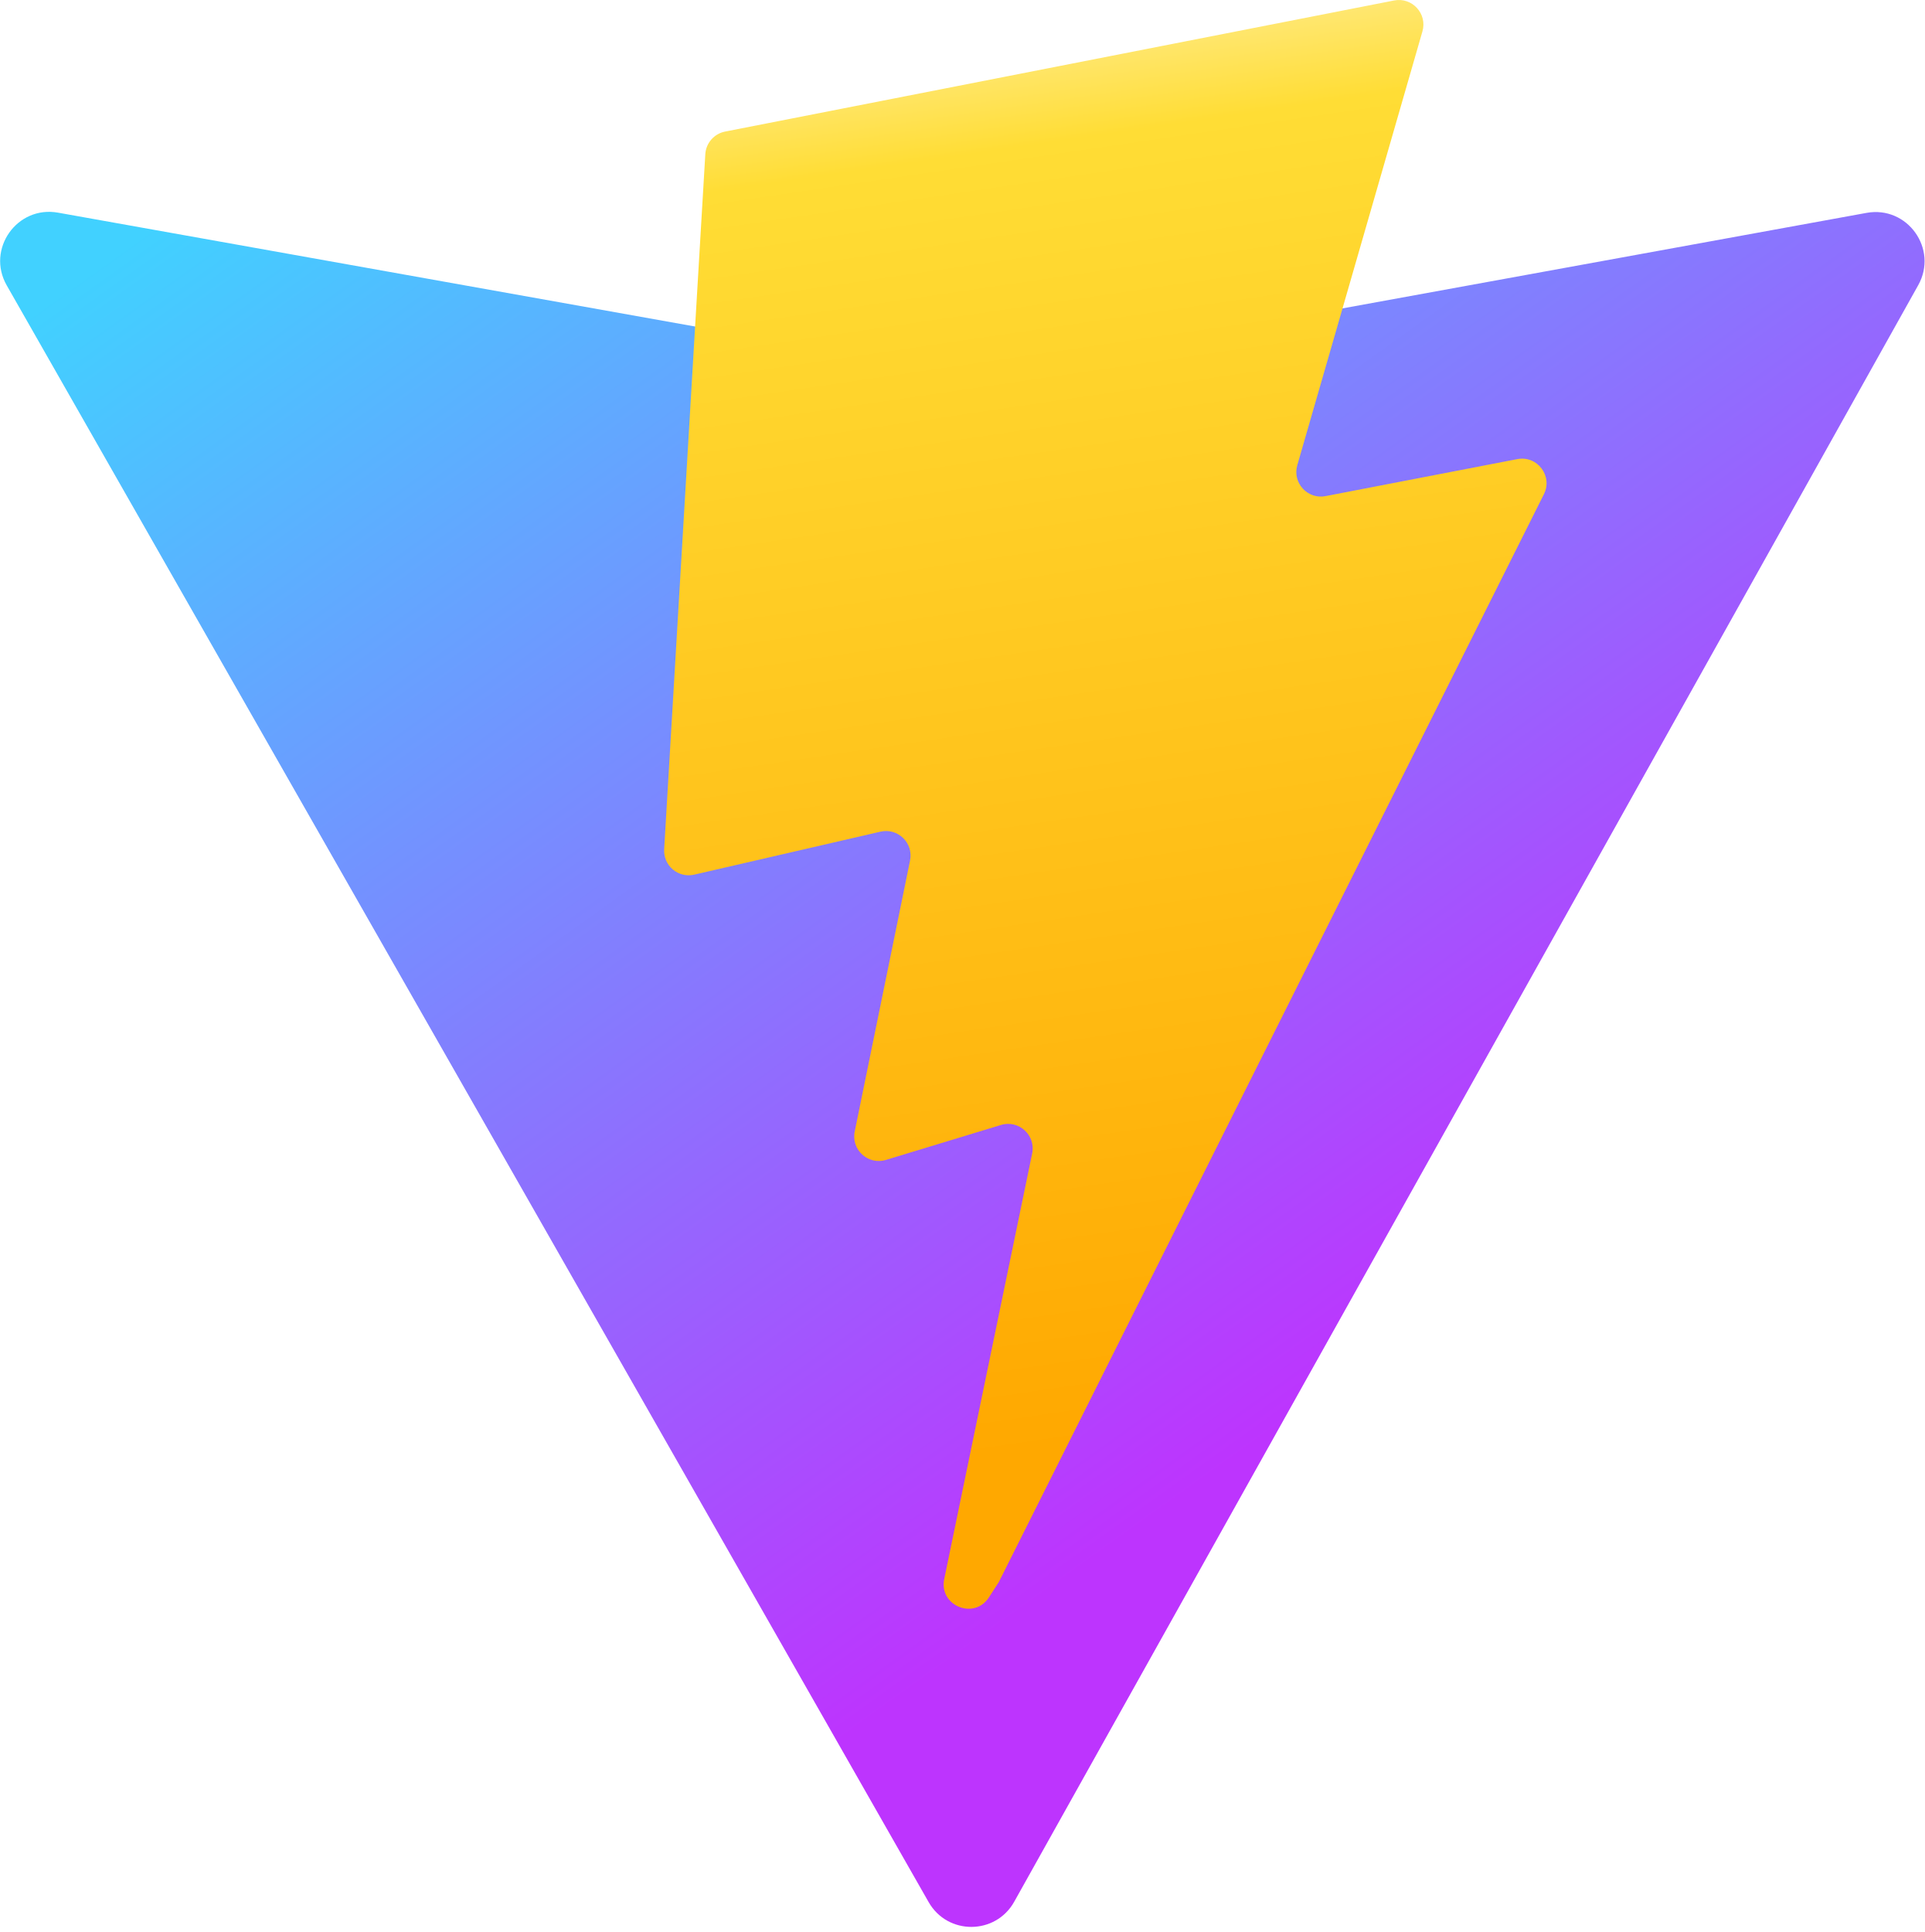
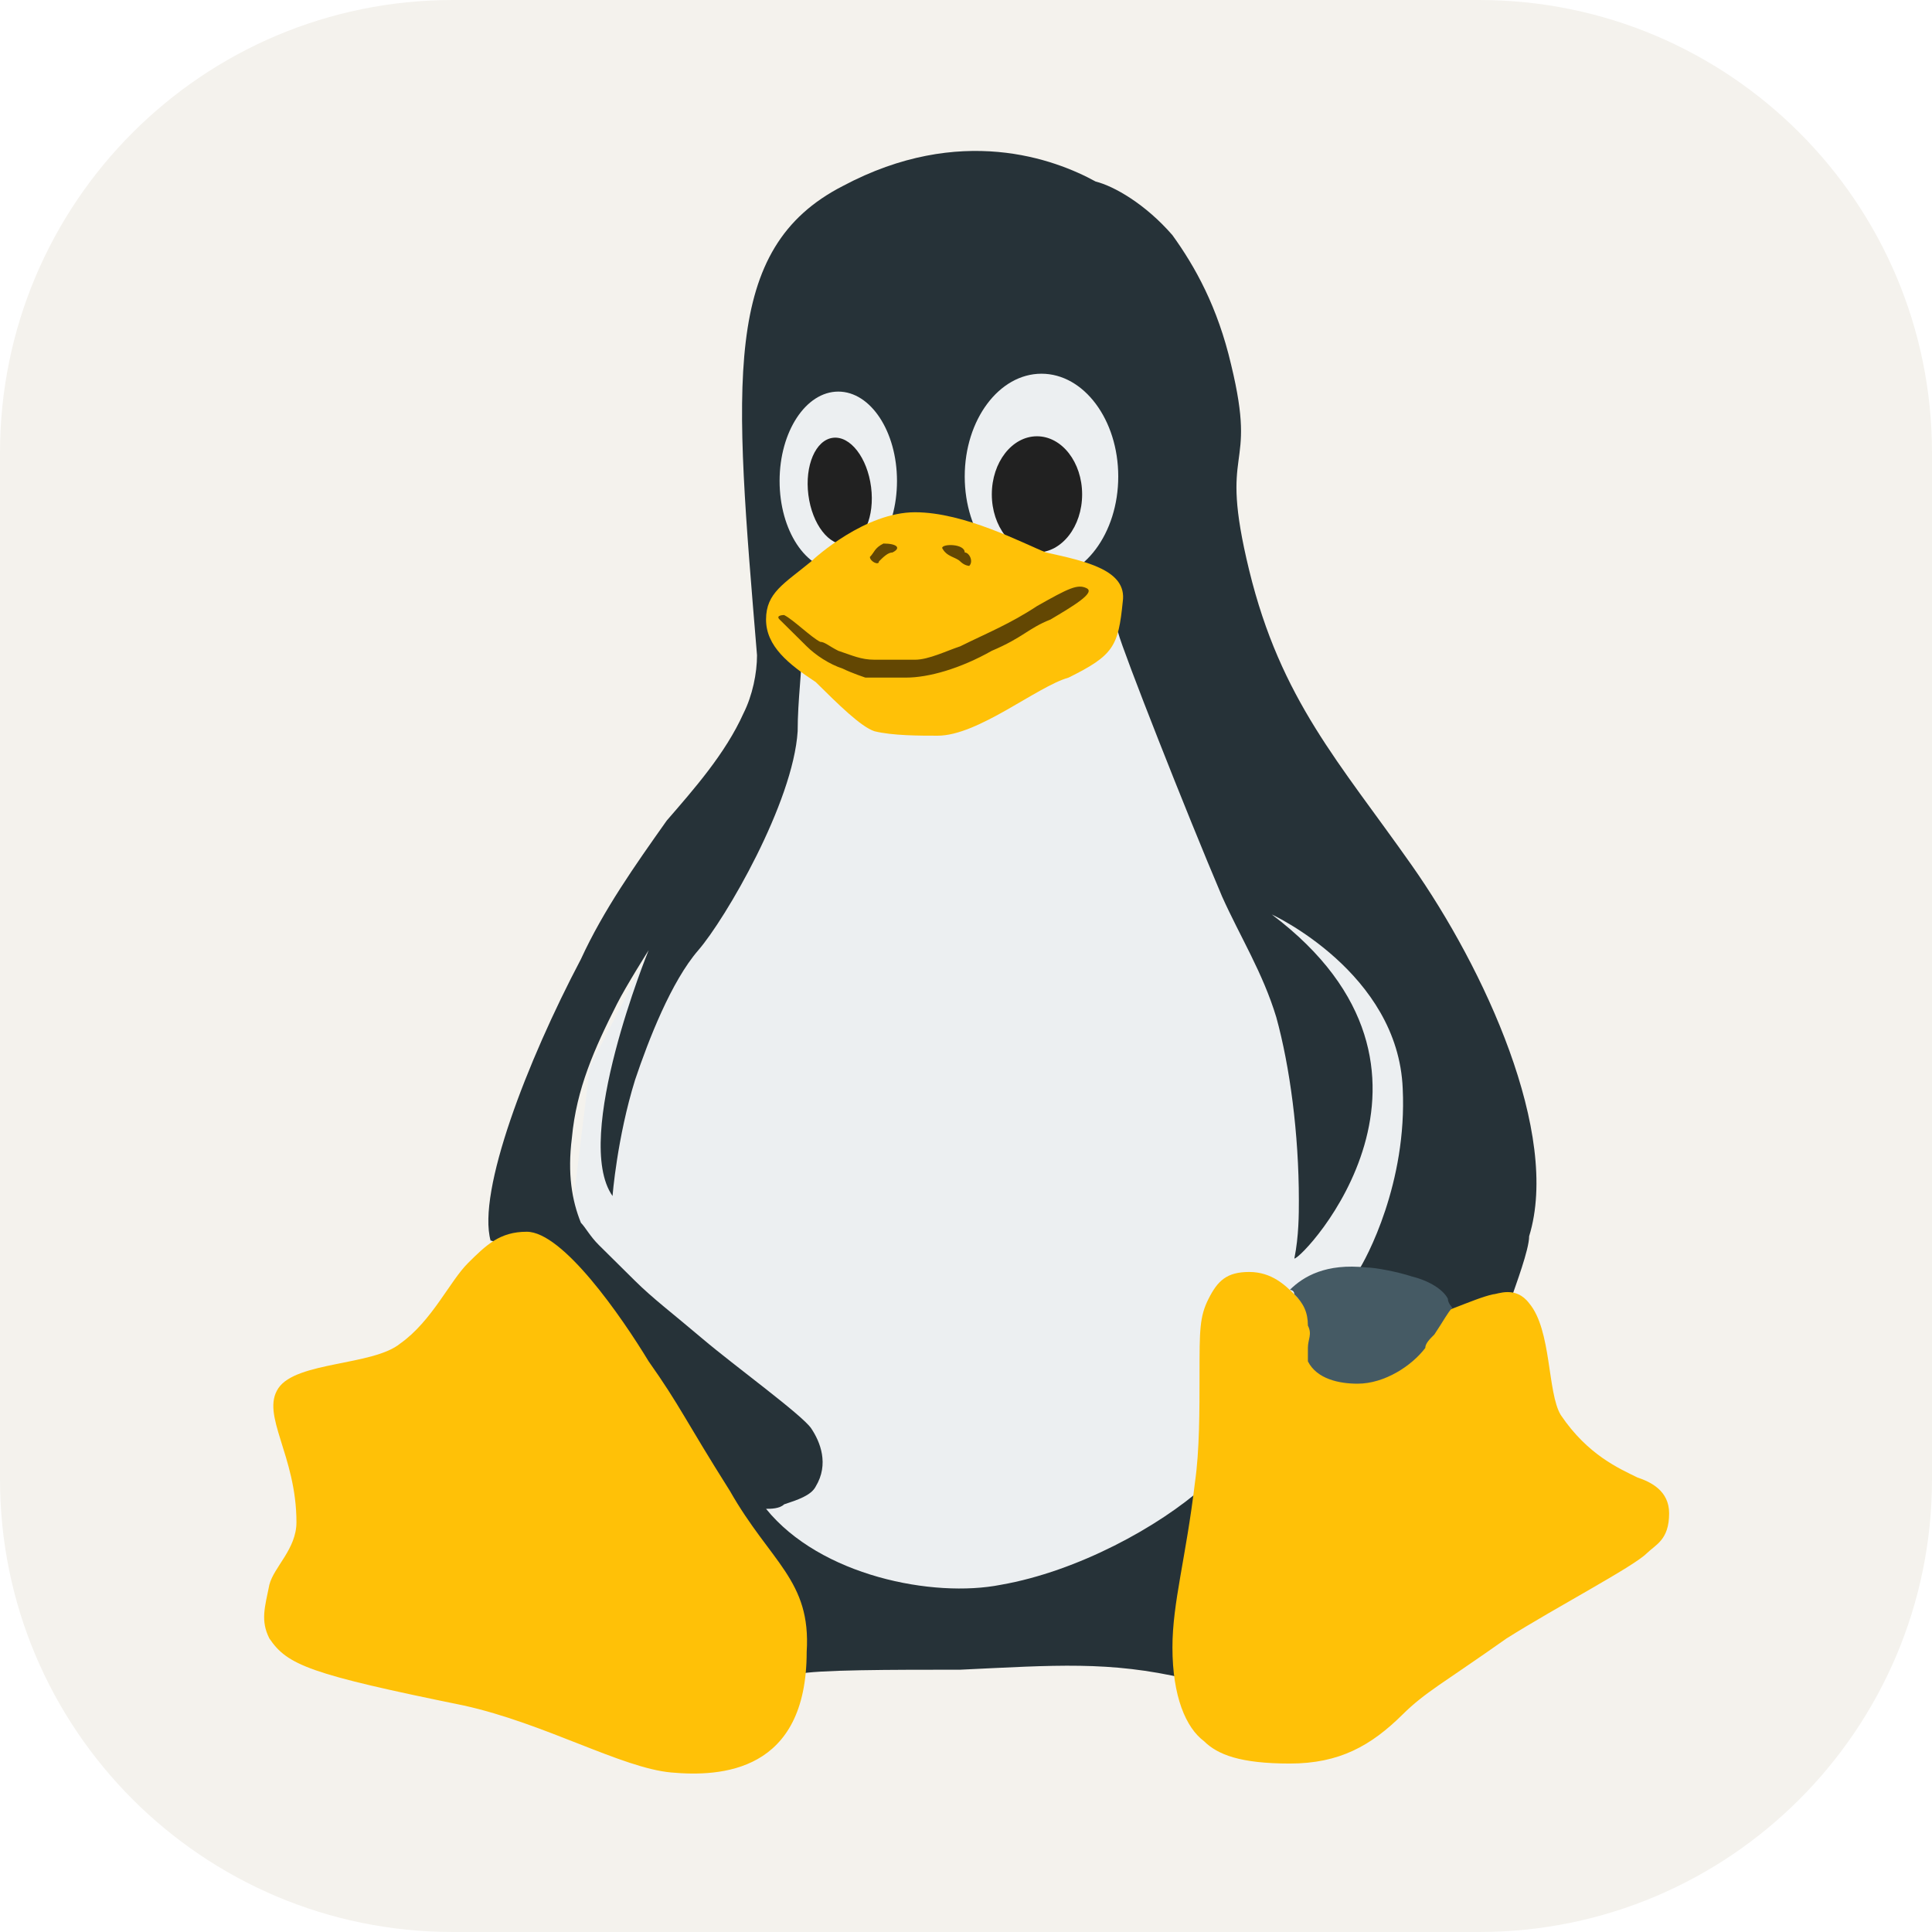
- <svg xmlns="http://www.w3.org/2000/svg" aria-hidden="true" role="img" class="iconify iconify--logos" width="31.88" height="32" preserveAspectRatio="xMidYMid meet" viewBox="0 0 256 257">
-   <defs>
-     <linearGradient id="IconifyId1813088fe1fbc01fb466" x1="-.828%" x2="57.636%" y1="7.652%" y2="78.411%">
-       <stop offset="0%" stop-color="#41D1FF" />
-       <stop offset="100%" stop-color="#BD34FE" />
-     </linearGradient>
-     <linearGradient id="IconifyId1813088fe1fbc01fb467" x1="43.376%" x2="50.316%" y1="2.242%" y2="89.03%">
-       <stop offset="0%" stop-color="#FFEA83" />
-       <stop offset="8.333%" stop-color="#FFDD35" />
-       <stop offset="100%" stop-color="#FFA800" />
-     </linearGradient>
-   </defs>
-   <path fill="url(#IconifyId1813088fe1fbc01fb466)" d="M255.153 37.938L134.897 252.976c-2.483 4.44-8.862 4.466-11.382.048L.875 37.958c-2.746-4.814 1.371-10.646 6.827-9.67l120.385 21.517a6.537 6.537 0 0 0 2.322-.004l117.867-21.483c5.438-.991 9.574 4.796 6.877 9.62Z" />
-   <path fill="url(#IconifyId1813088fe1fbc01fb467)" d="M185.432.063L96.44 17.501a3.268 3.268 0 0 0-2.634 3.014l-5.474 92.456a3.268 3.268 0 0 0 3.997 3.378l24.777-5.718c2.318-.535 4.413 1.507 3.936 3.838l-7.361 36.047c-.495 2.426 1.782 4.5 4.151 3.78l15.304-4.649c2.372-.72 4.652 1.36 4.15 3.788l-11.698 56.621c-.732 3.542 3.979 5.473 5.943 2.437l1.313-2.028l72.516-144.72c1.215-2.423-.88-5.186-3.54-4.672l-25.505 4.922c-2.396.462-4.435-1.77-3.759-4.114l16.646-57.705c.677-2.35-1.37-4.583-3.769-4.113Z" />
+ <svg xmlns="http://www.w3.org/2000/svg" width="512" height="512" viewBox="0 0 256 256">
+   <g fill="none">
+     <rect width="256" height="256" fill="#F4F2ED" rx="60" />
+     <path fill="#ECEFF1" d="m85.95 199.926l24.53 13.62h37.096l34.702-26.055l15.556-40.859l-35.899-43.227l-10.171-24.278l-49.66 1.776l.598 13.62l-9.573 17.764l-14.958 29.016l-2.991 24.278l10.77 34.345Z" />
+     <path fill="#263238" d="M187.064 114.656c-9.573-13.62-17.351-21.91-21.539-39.082c-4.188-17.173 1.197-12.435-2.393-27.24c-1.795-7.697-4.787-13.027-7.778-17.172c-3.59-4.145-7.778-6.514-10.172-7.106c-5.384-2.96-17.949-7.698-33.505.592c-16.155 8.29-14.36 26.055-11.368 62.177c0 2.368-.599 5.33-1.795 7.698c-2.393 5.33-6.582 10.066-10.171 14.212c-4.189 5.921-8.377 11.843-11.368 18.356c-7.18 13.62-13.762 30.792-11.967 37.306c2.992-.592 40.686 56.255 40.686 57.439c2.393-.592 12.564-.592 21.539-.592c12.565-.592 19.744-1.184 29.916 1.184c0-1.776-.599-3.553-.599-5.329c0-3.553.599-6.514 1.197-10.659c.598-2.961 1.197-5.921 1.795-9.474c-5.983 5.329-16.753 11.251-26.924 13.027c-8.975 1.776-23.933-1.184-31.113-10.067c.599 0 1.795 0 2.394-.592c1.795-.592 3.59-1.184 4.188-2.368c1.795-2.961.598-5.922-.598-7.698c-1.197-1.777-10.172-8.291-14.36-11.843c-4.188-3.553-6.581-5.33-8.975-7.698l-4.786-4.738c-1.197-1.184-1.795-2.368-2.393-2.961c-1.197-2.96-1.795-6.513-1.197-11.25c.598-6.514 2.991-11.844 5.983-17.765c1.197-2.369 4.188-7.106 4.188-7.106s-10.171 24.871-4.786 32.569c0 0 .598-7.698 2.991-15.396c1.795-5.33 4.787-13.028 8.377-17.173c3.59-4.145 12.564-19.541 13.163-29.016c0-4.145.598-8.29.598-11.25c-2.393-2.37 39.489-8.29 41.882-1.777c.598 2.369 8.975 23.686 13.761 34.937c2.393 5.33 5.385 10.067 7.18 15.988c1.795 6.514 2.991 15.396 2.991 24.279c0 1.776 0 4.737-.598 7.698c1.197 0 24.531-24.871-2.991-45.596c0 0 16.752 7.698 17.351 23.094c.598 12.435-4.787 22.502-5.983 24.278c.598 0 12.564 5.33 13.162 5.33c2.394 0 7.18-1.777 7.18-1.777c.599-1.776 2.393-6.514 2.393-8.29c4.189-13.62-5.983-35.529-15.556-49.149Z" />
+     <path fill="#ECEFF1" d="M111.078 75.574c4.296 0 7.778-5.303 7.778-11.843c0-6.541-3.482-11.843-7.778-11.843c-4.295 0-7.778 5.302-7.778 11.843c0 6.54 3.483 11.843 7.778 11.843Zm26.924 1.184c5.618 0 10.172-6.098 10.172-13.62c0-7.521-4.554-13.619-10.172-13.619c-5.617 0-10.171 6.098-10.171 13.62c0 7.521 4.554 13.62 10.171 13.62Z" />
+     <path fill="#212121" d="M115.424 64.541c-.497-3.893-2.761-6.817-5.056-6.53c-2.294.287-3.752 3.676-3.254 7.57c.497 3.893 2.76 6.817 5.055 6.53c2.295-.288 3.752-3.677 3.255-7.57Zm21.981 8.664c3.304 0 5.983-3.446 5.983-7.698c0-4.251-2.679-7.698-5.983-7.698c-3.305 0-5.984 3.447-5.984 7.698c0 4.252 2.679 7.698 5.984 7.698Z" />
+     <path fill="#FFC107" d="M216.98 195.781c-2.393-1.184-6.582-2.961-10.172-8.29c-1.794-2.961-1.196-11.251-4.188-14.804c-1.795-2.368-4.188-1.184-4.786-1.184c-5.385 1.184-17.95 9.474-26.326 0c-1.197-1.184-2.992-2.961-5.983-2.961c-2.992 0-4.188 1.184-5.385 3.553c-1.197 2.369-1.197 4.145-1.197 10.067c0 4.737 0 10.066-.598 14.211c-1.197 10.067-2.991 15.989-2.991 21.91c0 6.514 1.794 10.659 4.188 12.435c1.795 1.777 4.786 2.961 11.368 2.961c6.581 0 10.769-2.368 14.958-6.514c2.991-2.96 5.384-4.145 13.761-10.066c6.581-4.145 16.753-9.475 18.547-11.251c1.197-1.184 2.992-1.777 2.992-5.33c0-2.96-2.393-4.145-4.188-4.737Zm-120.261 1.777c-5.983-9.475-6.582-11.251-10.77-17.173c-3.59-5.921-11.368-17.172-16.154-17.172c-3.59 0-5.385 1.776-7.778 4.145c-2.394 2.368-4.787 7.698-8.975 10.659c-3.59 2.96-13.761 2.368-16.154 5.921c-2.394 3.553 2.393 8.883 2.393 17.765c0 3.553-2.992 5.921-3.59 8.29c-.598 2.961-1.197 4.737 0 7.106c2.393 3.553 5.385 4.737 25.727 8.882c10.77 2.369 20.941 8.29 27.523 8.883c6.581.592 17.949 0 17.949-15.989c.599-9.474-4.786-11.843-10.171-21.317Zm11.368-107.18c-3.59-2.369-6.582-4.738-6.582-8.29c0-3.553 2.394-4.738 5.984-7.698c.598-.593 7.179-6.514 13.761-6.514c6.581 0 14.359 4.145 17.351 5.33c5.385 1.183 10.769 2.368 10.171 6.513c-.598 5.921-1.196 7.106-7.18 10.067c-4.188 1.184-11.966 7.698-17.351 7.698c-2.393 0-5.983 0-8.376-.593c-1.795-.592-4.787-3.553-7.778-6.513Z" />
+     <path fill="#634703" d="M106.89 85.64c1.197 1.185 2.992 2.37 4.787 2.961c1.196.592 2.991 1.185 2.991 1.185h5.385c2.992 0 7.18-1.185 11.368-3.553c4.188-1.777 4.787-2.961 7.778-4.145c2.992-1.777 5.983-3.553 4.787-4.145c-1.197-.593-2.394 0-6.582 2.368c-3.59 2.369-6.581 3.553-10.171 5.33c-1.795.592-4.188 1.776-5.983 1.776h-5.385c-1.795 0-2.992-.592-4.787-1.184c-1.196-.593-1.795-1.185-2.393-1.185c-1.196-.592-3.59-2.96-4.786-3.553c0 0-1.197 0-.599.593l3.59 3.553Zm17.95-13.027c.598 1.184 1.795 1.184 2.393 1.776c.598.593 1.197.593 1.197.593c.598-.593 0-1.777-.599-1.777c0-1.184-2.991-1.184-2.991-.592Zm-9.573 1.184c0 .593 1.196 1.185 1.196.593c.599-.593 1.197-1.185 1.795-1.185c1.197-.592.598-1.184-1.196-1.184c-1.197.592-1.197 1.184-1.795 1.776Z" />
+     <path fill="#455A64" d="M173.303 178.609v1.776c1.197 2.369 4.188 2.961 6.581 2.961c3.59 0 7.18-2.369 8.975-4.737c0-.592.598-1.185 1.197-1.777c1.196-1.776 1.795-2.96 2.393-3.553c0 0-.598-.592-.598-1.184c-.599-1.184-2.394-2.369-4.787-2.961c-1.795-.592-4.786-1.184-5.983-1.184c-5.385-.592-8.376 1.184-10.171 2.961c0 0 .598 0 .598.592c1.197 1.184 1.795 2.369 1.795 4.145c.598 1.184 0 1.776 0 2.961Z" />
+   </g>
</svg>
